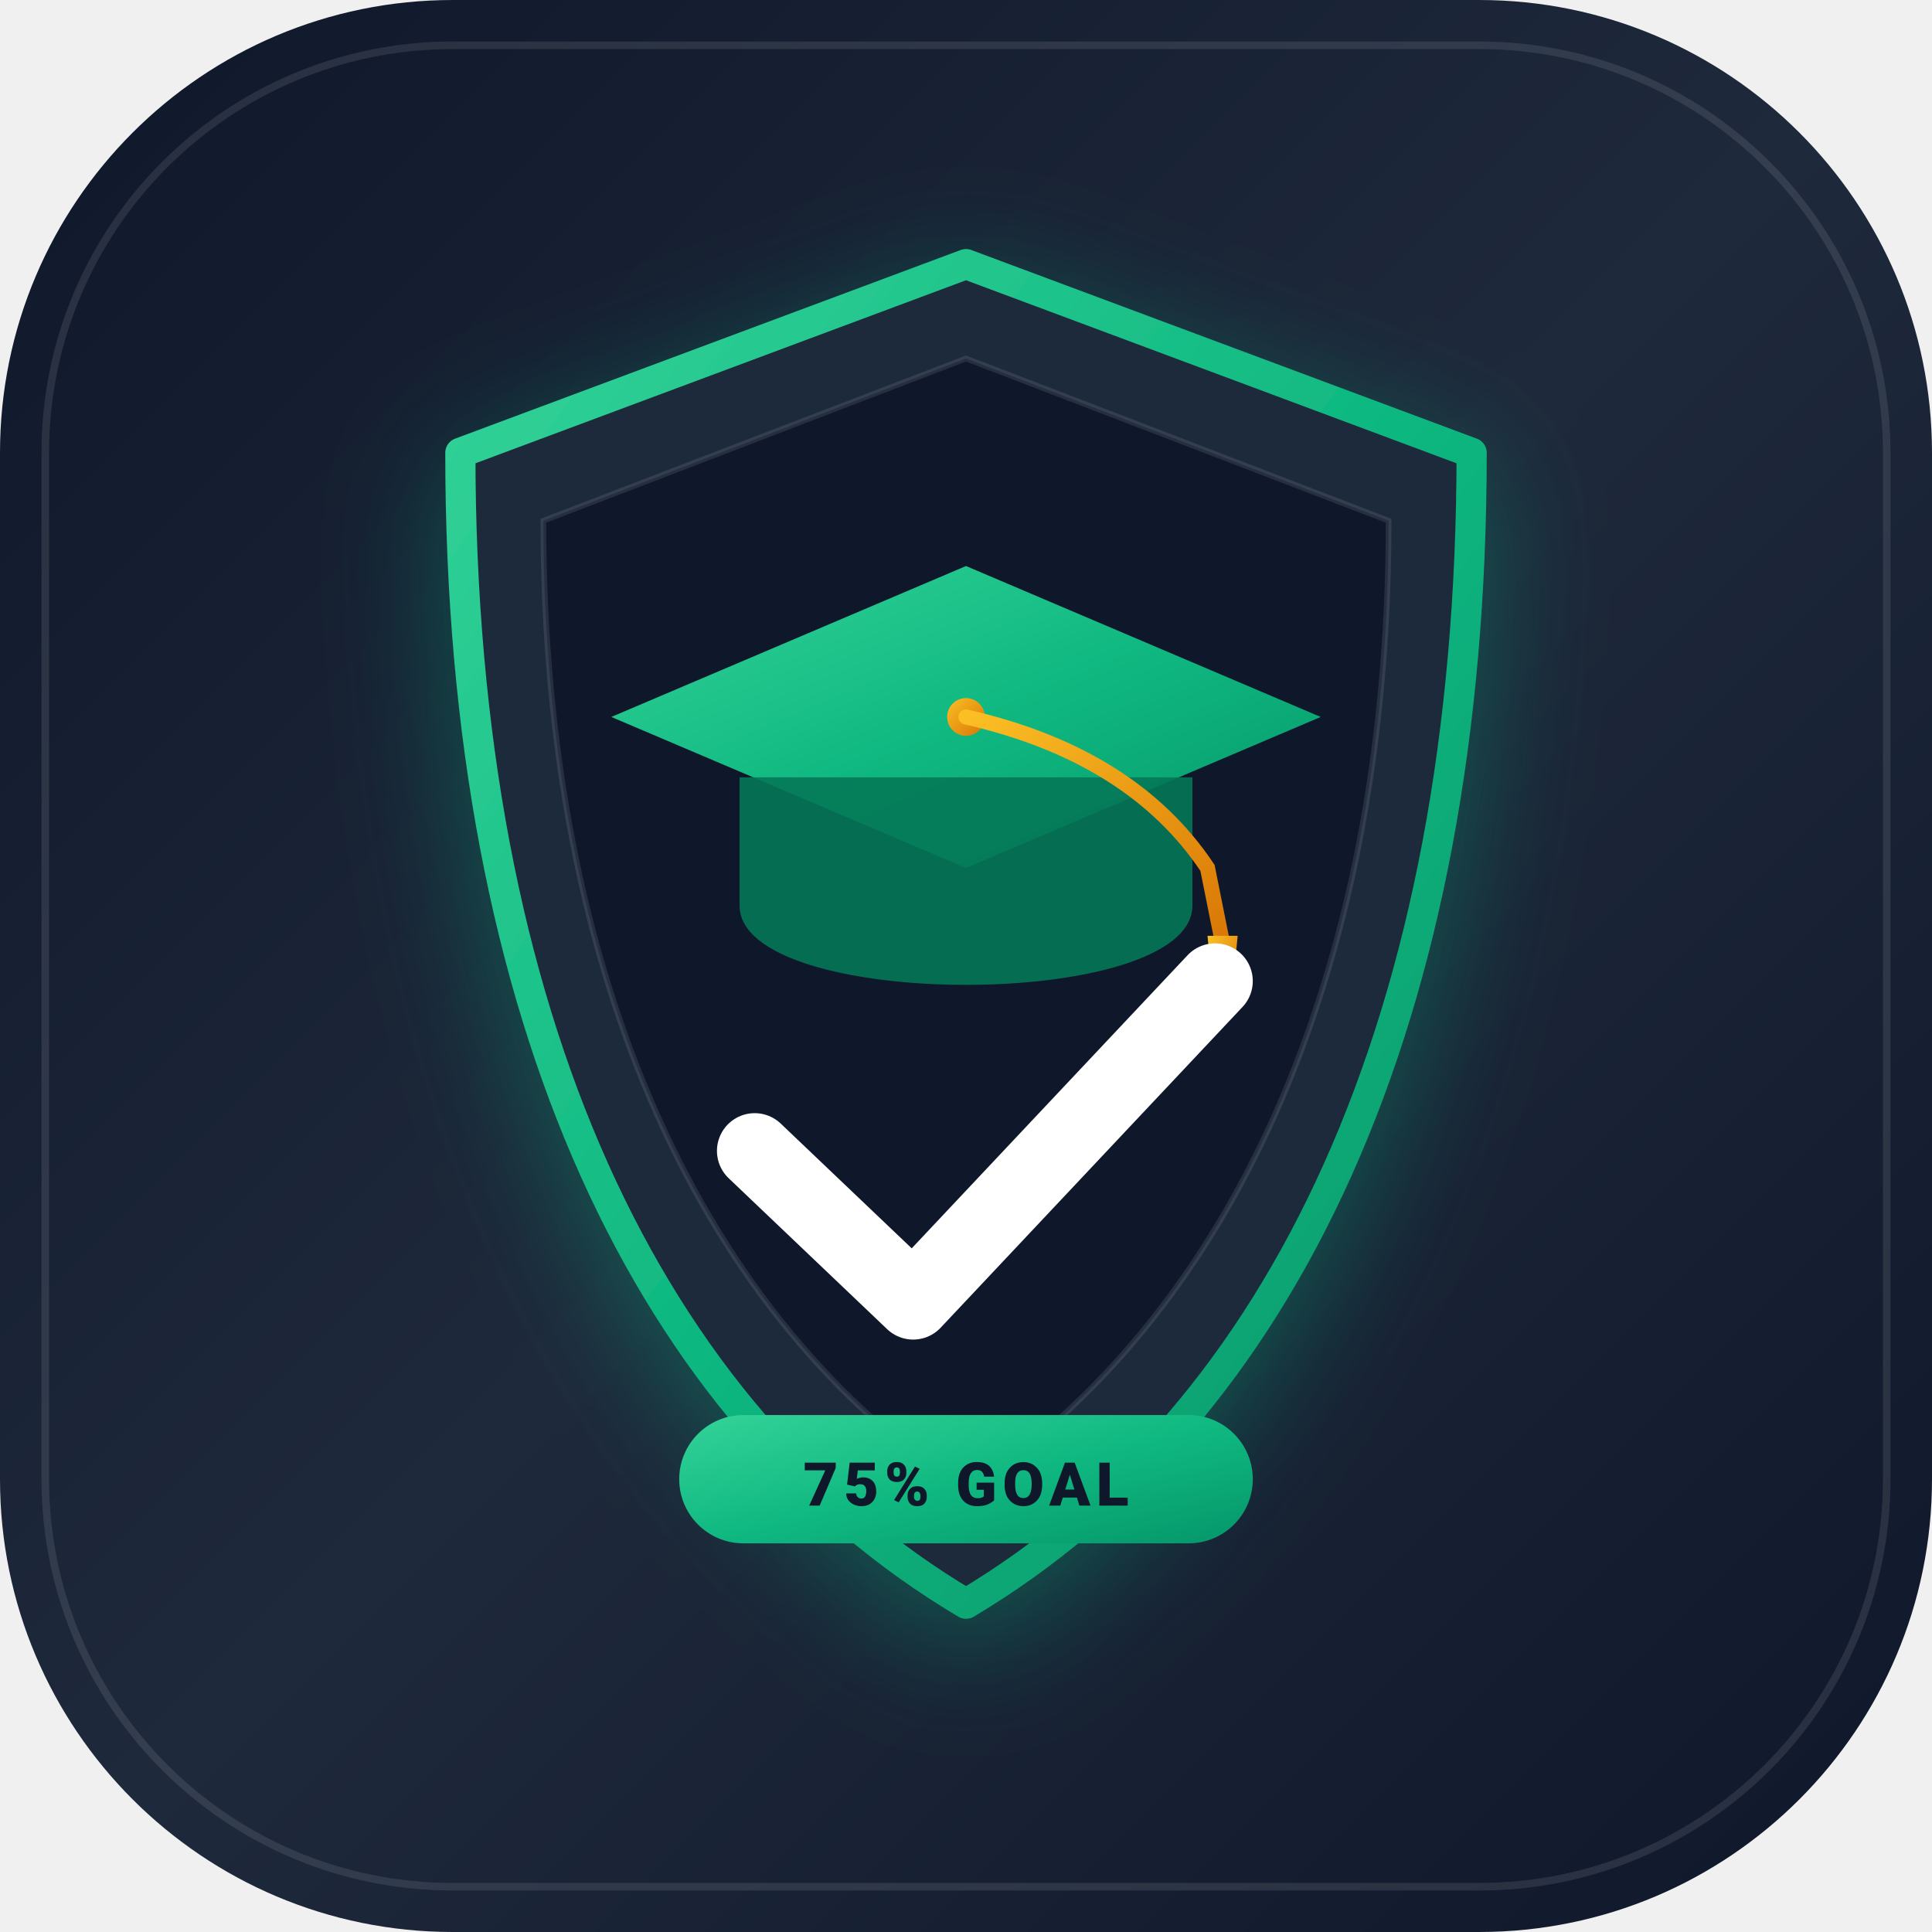
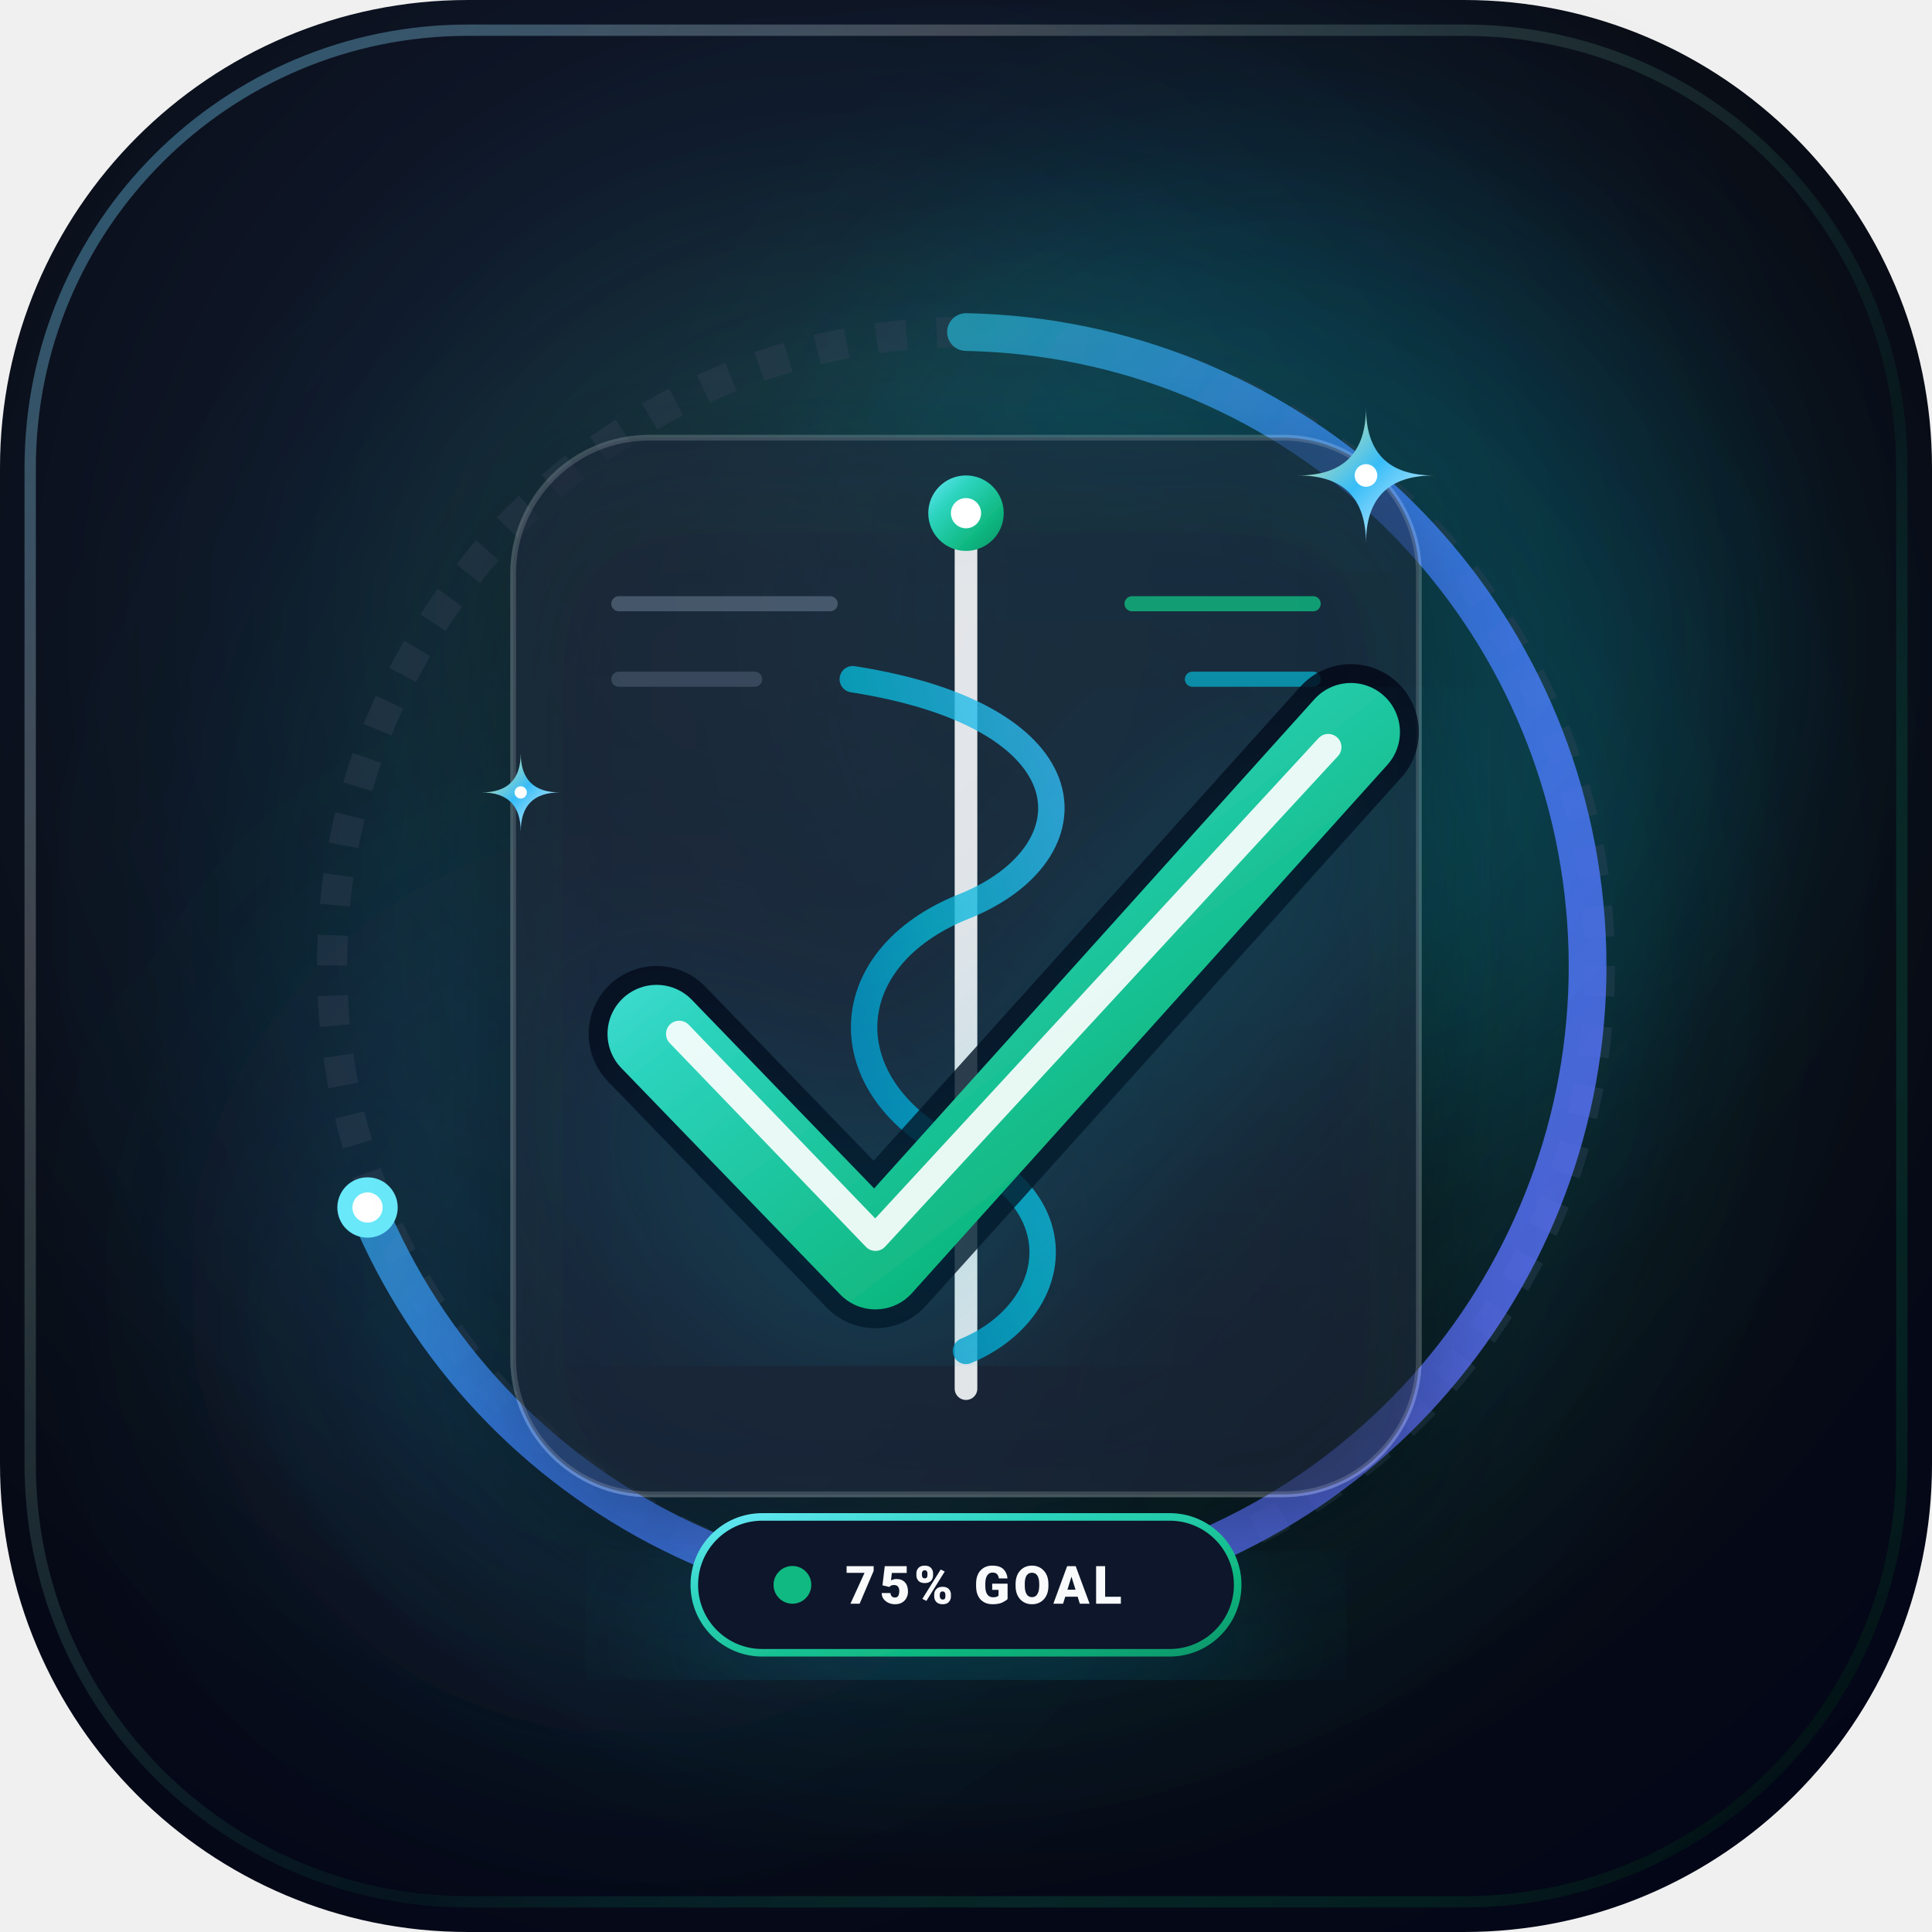
<svg xmlns="http://www.w3.org/2000/svg" viewBox="0 0 512 512" width="100%" height="100%">
  <defs>
-     <linearGradient id="shieldGrad" x1="0%" y1="0%" x2="100%" y2="100%">
-       <stop offset="0%" stop-color="#0f172a" />
-       <stop offset="50%" stop-color="#1e293b" />
-       <stop offset="100%" stop-color="#0f172a" />
+     <radialGradient id="bgGlow" cx="45%" cy="35%" r="75%" fx="40%" fy="30%">
+       <stop offset="0%" stop-color="#1e293b" />
+       <stop offset="35%" stop-color="#0f172a" />
+       <stop offset="70%" stop-color="#090d16" />
+       <stop offset="100%" stop-color="#020617" />
+     </radialGradient>
+     <linearGradient id="bevelLight" x1="0%" y1="0%" x2="100%" y2="100%">
+       <stop offset="0%" stop-color="#38bdf8" stop-opacity="0.6" />
+       <stop offset="25%" stop-color="#ffffff" stop-opacity="0.3" />
+       <stop offset="60%" stop-color="#10b981" stop-opacity="0.1" />
+       <stop offset="100%" stop-color="#000000" stop-opacity="0.8" />
    </linearGradient>
-     <linearGradient id="emeraldGlow" x1="0%" y1="0%" x2="100%" y2="100%">
-       <stop offset="0%" stop-color="#34d399" />
-       <stop offset="50%" stop-color="#10b981" />
+     <linearGradient id="aiGlow" x1="0%" y1="0%" x2="100%" y2="100%">
+       <stop offset="0%" stop-color="#67e8f9" />
+       <stop offset="30%" stop-color="#2dd4bf" />
+       <stop offset="70%" stop-color="#10b981" />
      <stop offset="100%" stop-color="#059669" />
    </linearGradient>
-     <linearGradient id="goldGrad" x1="0%" y1="0%" x2="100%" y2="100%">
-       <stop offset="0%" stop-color="#fbbf24" />
-       <stop offset="100%" stop-color="#d97706" />
+     <linearGradient id="cyanElectric" x1="0%" y1="100%" x2="100%" y2="0%">
+       <stop offset="0%" stop-color="#0284c7" />
+       <stop offset="50%" stop-color="#06b6d4" />
+       <stop offset="100%" stop-color="#38bdf8" />
    </linearGradient>
-     <filter id="glow" x="-20%" y="-20%" width="140%" height="140%">
-       <feDropShadow dx="0" dy="8" stdDeviation="16" flood-color="#10b981" flood-opacity="0.35" />
+     <linearGradient id="targetRingGrad" x1="0%" y1="0%" x2="100%" y2="100%">
+       <stop offset="0%" stop-color="#10b981" />
+       <stop offset="50%" stop-color="#3b82f6" />
+       <stop offset="100%" stop-color="#6366f1" />
+     </linearGradient>
+     <linearGradient id="sparkleGrad" x1="0%" y1="0%" x2="100%" y2="100%">
+       <stop offset="0%" stop-color="#fef08a" />
+       <stop offset="50%" stop-color="#38bdf8" />
+       <stop offset="100%" stop-color="#ffffff" />
+     </linearGradient>
+     <filter id="neonGlow" x="-20%" y="-20%" width="140%" height="140%">
+       <feDropShadow dx="0" dy="6" stdDeviation="12" flood-color="#10b981" flood-opacity="0.5" />
+       <feDropShadow dx="0" dy="16" stdDeviation="28" flood-color="#06b6d4" flood-opacity="0.3" />
+     </filter>
+     <filter id="softShadow" x="-20%" y="-20%" width="140%" height="140%">
+       <feDropShadow dx="0" dy="12" stdDeviation="16" flood-color="#000000" flood-opacity="0.6" />
    </filter>
  </defs>
-   <rect width="512" height="512" rx="120" fill="url(#shieldGrad)" />
-   <rect x="12" y="12" width="488" height="488" rx="108" fill="none" stroke="#ffffff" stroke-width="2" stroke-opacity="0.1" />
-   <path d="M256 70 L390 120 C390 270 340 375 256 425 C172 375 122 270 122 120 Z" fill="#1e293b" stroke="url(#emeraldGlow)" stroke-width="8" stroke-linejoin="round" filter="url(#glow)" />
-   <path d="M256 95 L368 138 C368 260 325 350 256 395 C187 350 144 260 144 138 Z" fill="#0f172a" stroke="#ffffff" stroke-width="1.5" stroke-opacity="0.1" />
-   <polygon points="256,150 350,190 256,230 162,190" fill="url(#emeraldGlow)" />
-   <path d="M196 206 L196 240 C196 268 316 268 316 240 L316 206" fill="#047857" opacity="0.9" />
-   <circle cx="256" cy="190" r="5" fill="url(#goldGrad)" />
-   <path d="M256 190 Q300 200 320 230 L324 250" fill="none" stroke="url(#goldGrad)" stroke-width="4" stroke-linecap="round" />
-   <polygon points="320,248 328,248 326,268 322,268" fill="url(#goldGrad)" />
-   <path d="M200 305 L242 345 L322 260" fill="none" stroke="#ffffff" stroke-width="20" stroke-linecap="round" stroke-linejoin="round" />
-   <rect x="180" y="375" width="152" height="34" rx="17" fill="url(#emeraldGlow)" />
-   <text x="256" y="399" font-family="-apple-system, BlinkMacSystemFont, 'Segoe UI', Roboto, sans-serif" font-size="16" font-weight="900" letter-spacing="1.5" fill="#0f172a" text-anchor="middle">75% GOAL</text>
+   <rect width="512" height="512" rx="124" fill="url(#bgGlow)" />
+   <circle cx="256" cy="240" r="190" fill="#10b981" fill-opacity="0.12" filter="blur(40px)" />
+   <circle cx="340" cy="170" r="130" fill="#06b6d4" fill-opacity="0.15" filter="blur(30px)" />
+   <circle cx="170" cy="340" r="120" fill="#3b82f6" fill-opacity="0.10" filter="blur(35px)" />
+   <rect x="8" y="8" width="496" height="496" rx="116" fill="none" stroke="url(#bevelLight)" stroke-width="3" stroke-opacity="0.7" />
+   <circle cx="256" cy="256" r="168" fill="none" stroke="#334155" stroke-width="8" stroke-dasharray="8 8" opacity="0.4" />
+   <path d="M 256 88 A 168 168 0 1 1 97.4 320" fill="none" stroke="url(#targetRingGrad)" stroke-width="10" stroke-linecap="round" opacity="0.85" filter="url(#neonGlow)" />
+   <circle cx="97.4" cy="320" r="8" fill="#67e8f9" filter="url(#neonGlow)" />
+   <circle cx="97.4" cy="320" r="4" fill="#ffffff" />
+   <rect x="136" y="116" width="240" height="280" rx="36" fill="#1e293b" fill-opacity="0.55" stroke="#ffffff" stroke-width="1.5" stroke-opacity="0.15" filter="url(#softShadow)" />
+   <line x1="164" y1="160" x2="220" y2="160" stroke="#64748b" stroke-width="4" stroke-linecap="round" opacity="0.6" />
+   <line x1="164" y1="180" x2="200" y2="180" stroke="#64748b" stroke-width="4" stroke-linecap="round" opacity="0.4" />
+   <line x1="300" y1="160" x2="348" y2="160" stroke="#10b981" stroke-width="4" stroke-linecap="round" opacity="0.8" />
+   <line x1="316" y1="180" x2="348" y2="180" stroke="#06b6d4" stroke-width="4" stroke-linecap="round" opacity="0.7" />
+   <line x1="256" y1="140" x2="256" y2="368" stroke="#f8fafc" stroke-width="6" stroke-linecap="round" opacity="0.9" />
+   <circle cx="256" cy="136" r="10" fill="url(#aiGlow)" filter="url(#neonGlow)" />
+   <circle cx="256" cy="136" r="4" fill="#ffffff" />
+   <path d="M 226 180 C 290 190, 290 226, 256 240 C 220 254, 220 290, 256 306 C 286 320, 280 348, 256 358" fill="none" stroke="url(#cyanElectric)" stroke-width="7" stroke-linecap="round" opacity="0.8" />
+   <path d="M 174 274 L 232 334 L 358 194" fill="none" stroke="#020617" stroke-width="36" stroke-linecap="round" stroke-linejoin="round" opacity="0.8" />
+   <path d="M 174 274 L 232 334 L 358 194" fill="none" stroke="url(#aiGlow)" stroke-width="26" stroke-linecap="round" stroke-linejoin="round" filter="url(#neonGlow)" />
+   <path d="M 180 274 L 232 328 L 352 198" fill="none" stroke="#ffffff" stroke-width="7" stroke-linecap="round" stroke-linejoin="round" opacity="0.9" />
+   <g transform="translate(362, 126)">
+     <path d="M 0,-18 Q 0,0 18,0 Q 0,0 0,18 Q 0,0 -18,0 Q 0,0 0,-18 Z" fill="url(#sparkleGrad)" filter="url(#neonGlow)" />
+     <circle cx="0" cy="0" r="3" fill="#ffffff" />
+   </g>
+   <g transform="translate(138, 210) scale(0.65)">
+     <path d="M 0,-16 Q 0,0 16,0 Q 0,0 0,16 Q 0,0 -16,0 Q 0,0 0,-16 Z" fill="url(#sparkleGrad)" />
+     <circle cx="0" cy="0" r="2.5" fill="#ffffff" />
+   </g>
+   <g transform="translate(256, 420)">
+     <rect x="-72" y="-18" width="144" height="36" rx="18" fill="#0f172a" stroke="url(#aiGlow)" stroke-width="2" filter="url(#neonGlow)" />
+     <circle cx="-46" cy="0" r="5" fill="#10b981" />
+     <text x="-32" y="5" font-family="-apple-system, BlinkMacSystemFont, 'Segoe UI', Roboto, sans-serif" font-size="14" font-weight="800" fill="#f8fafc" letter-spacing="1">75% GOAL</text>
+   </g>
</svg>
